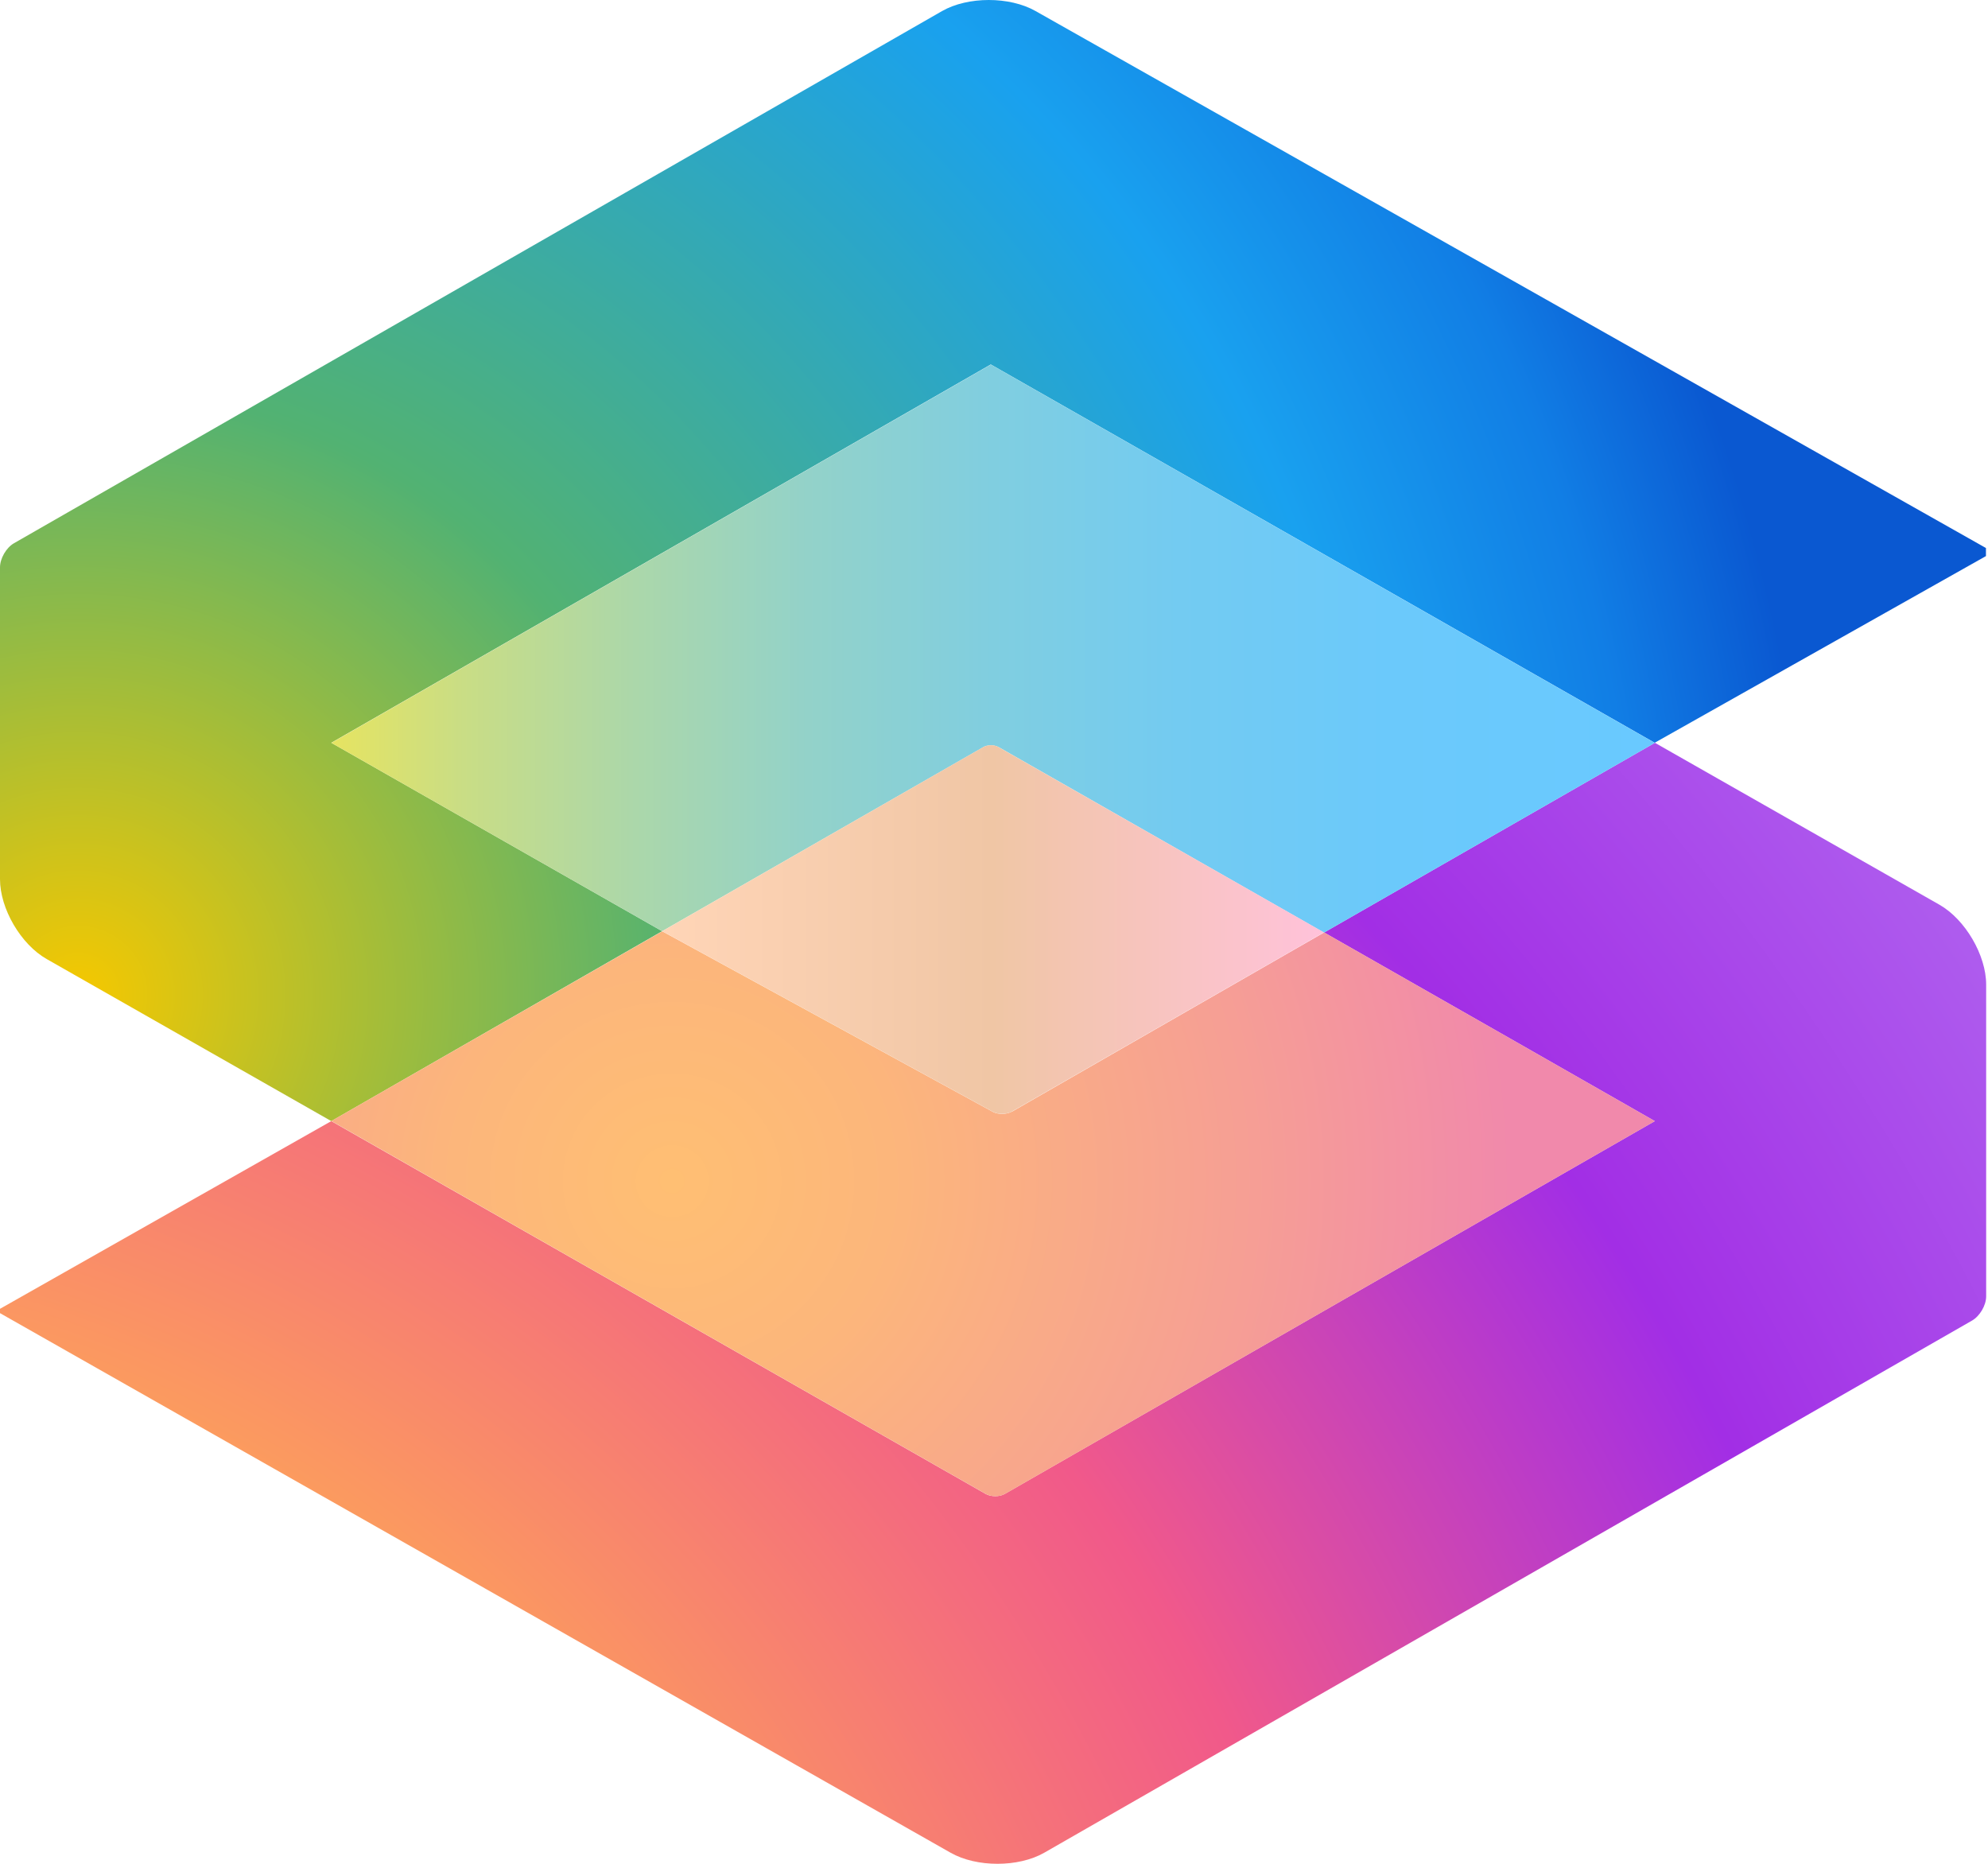
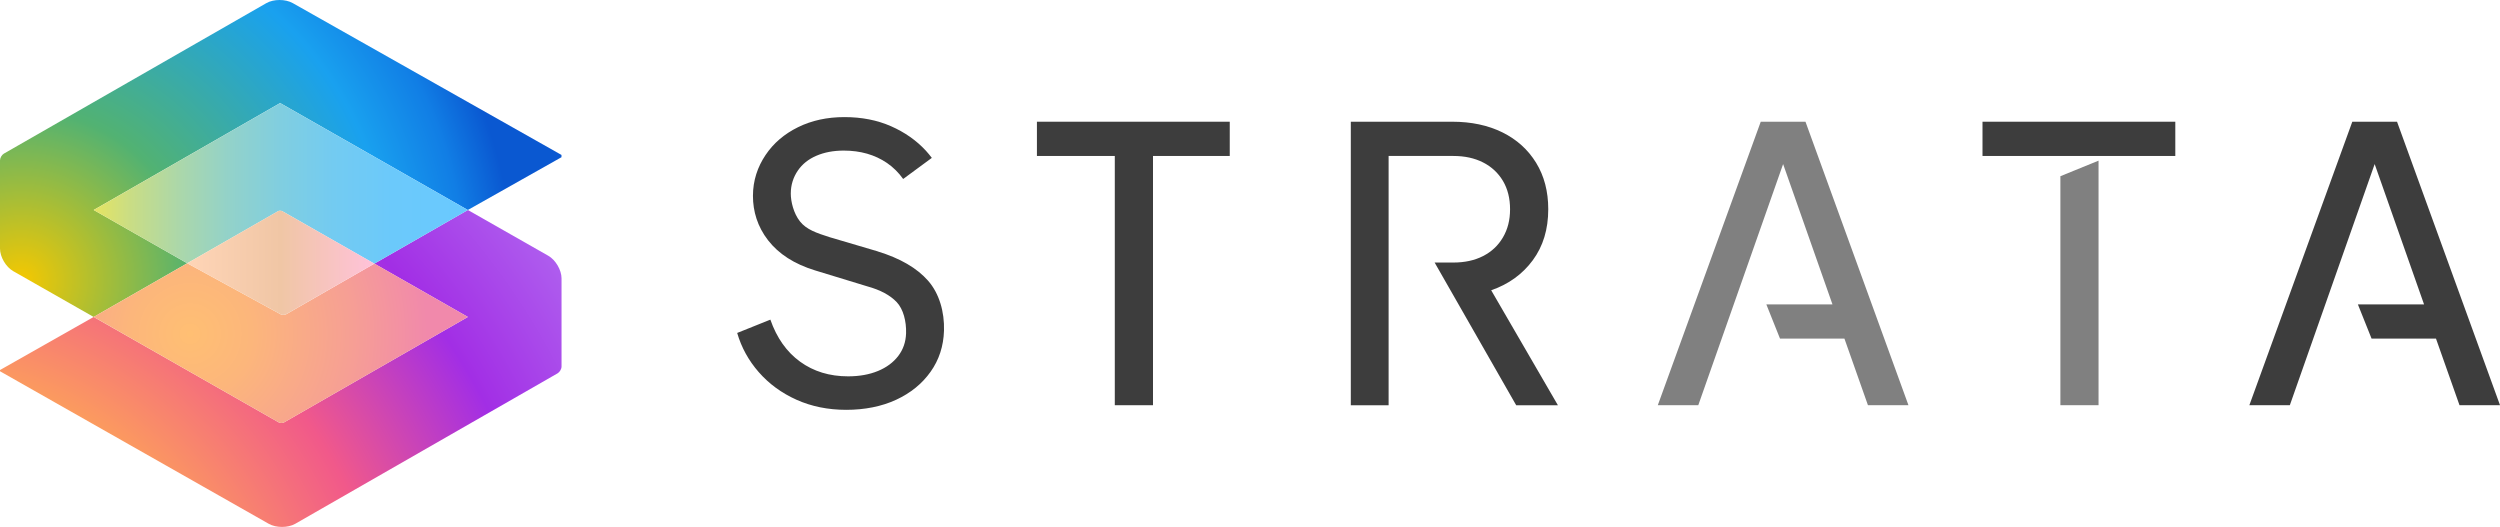
- <svg xmlns="http://www.w3.org/2000/svg" width="96" height="90" viewBox="0 0 192 180" fill="none">
+ <svg xmlns="http://www.w3.org/2000/svg" width="854" height="180" viewBox="0 0 854 180" fill="none">
  <path d="M191.822 95.089V125.204C191.822 126.06 191.21 127.101 190.471 127.529L100.846 178.934C98.351 180.355 94.319 180.355 91.814 178.934L0 126.819V126.401L31.995 108.273L95.206 144.285C95.719 144.567 96.527 144.567 97.03 144.285L159.817 108.273L146.437 100.635L127.881 90.058L159.827 71.736L187.306 87.373C189.8 88.793 191.822 92.248 191.822 95.089Z" fill="url(#paint0_radial_1_20)" />
  <path d="M100.008 1.064C97.503 -0.356 93.471 -0.356 90.976 1.074L1.341 52.469C0.601 52.897 0 53.938 0 54.795V84.91C0 87.761 2.011 91.205 4.516 92.626L31.995 108.272L63.95 89.931L31.995 71.735L95.689 35.198L159.807 71.735L191.802 53.705V52.926L100.008 1.064Z" fill="url(#paint1_radial_1_20)" />
  <path d="M97.72 107.359C97.207 107.641 96.399 107.651 95.886 107.378L63.96 89.942L32.005 108.264L95.216 144.285C95.728 144.567 96.537 144.567 97.04 144.285L159.827 108.274L146.447 100.635L127.891 90.058H127.881L97.74 107.359H97.72Z" fill="url(#paint2_radial_1_20)" />
  <path d="M31.995 71.736L63.95 89.932L94.999 72.135C95.156 72.048 95.354 71.999 95.561 71.989C95.876 71.96 96.201 72.009 96.487 72.174L127.871 90.068L159.817 71.746L95.699 35.209L32.005 71.746L31.995 71.736Z" fill="url(#paint3_linear_1_20)" />
  <path d="M63.96 89.932L95.886 107.368C96.399 107.641 97.207 107.631 97.72 107.349L127.861 90.049L96.389 72.126C96.162 71.999 95.857 71.95 95.561 71.98C95.344 71.999 95.127 72.057 94.94 72.164L63.96 89.932Z" fill="url(#paint4_linear_1_20)" />
+   <path d="M380.815 138.421V53.277H354.212V41.579H420.083V53.277H393.863V138.421H380.815Z" fill="#3D3D3D" />
+   <path d="M616.751 41.579H601.471L566.305 138.421H580.13L609.111 56.045L625.968 103.972H603.376L608.052 115.67H630.058L638.092 138.421H651.928L616.751 41.579Z" fill="#808080" />
+   <path d="M818.826 41.579H803.547L768.38 138.421H782.206L811.187 56.045L828.055 103.972H805.451L810.128 115.67H832.133L840.167 138.421H854.004L818.826 41.579Z" fill="#3D3D3D" />
+   <path d="M532.175 138.421L509.391 99.157C515.363 97.077 520.107 93.653 523.611 88.882C527.127 84.112 528.884 78.318 528.884 71.469C528.884 65.397 527.498 60.115 524.738 55.612C521.966 51.108 518.124 47.639 513.211 45.215C508.287 42.791 502.585 41.579 496.084 41.579H461.436V138.432H474.349V53.277H496.478C500.343 53.277 503.724 54.011 506.619 55.489C509.515 56.957 511.78 59.07 513.403 61.794C515.025 64.53 515.836 67.754 515.836 71.48C515.836 75.205 515.025 78.329 513.403 81.098C511.78 83.878 509.515 85.991 506.619 87.47C503.724 88.949 500.343 89.683 496.478 89.683H490.067L517.932 138.432H532.175V138.421Z" fill="#3D3D3D" />
+   <path d="M299.8 85.858L283.473 81.043C278.864 79.575 275.461 78.408 273.264 75.628C271.067 72.848 270.132 68.834 270.132 66.131C270.132 63.096 271.033 60.483 272.543 58.27C274.053 56.057 276.171 54.367 278.887 53.199C281.602 52.032 284.712 51.442 288.228 51.442C293.929 51.442 298.853 52.854 302.988 55.668C305.129 57.136 306.966 58.959 308.521 61.139L318.313 53.933C317.682 53.099 317.017 52.287 316.296 51.498C313.062 47.984 309.084 45.193 304.363 43.114C299.642 41.034 294.335 40 288.453 40C282.571 40 277.287 41.145 272.611 43.447C267.935 45.749 264.227 48.907 261.523 52.943C258.808 56.98 257.208 61.628 257.208 66.921C257.208 72.214 258.751 77.407 262.38 82.088C266.008 86.77 271.349 90.195 278.402 92.363L296.284 97.823C300.724 99.046 304.07 100.836 306.324 103.216C308.577 105.607 309.648 109.788 309.513 113.857C309.422 116.804 308.532 119.384 306.842 121.597C305.152 123.81 302.842 125.522 299.901 126.734C296.96 127.946 293.557 128.558 289.704 128.558C283.383 128.558 277.918 126.89 273.32 123.554C268.723 120.218 265.343 115.436 263.157 109.187L251.822 113.735C253.253 118.672 255.709 123.142 259.191 127.123C262.672 131.104 266.965 134.251 272.081 136.553C277.197 138.844 282.864 140 289.095 140C295.326 140 301.186 138.855 306.132 136.553C311.079 134.262 315 131.071 317.884 127.001C320.78 122.931 322.301 118.25 322.47 112.968C322.662 106.552 320.848 100.225 317.028 95.888C313.208 91.551 307.473 88.226 299.811 85.88L299.8 85.858Z" fill="#3D3D3D" />
+   <path d="M703.827 138.421H716.864V54.878L703.827 60.193V138.421Z" fill="#808080" />
+   <path d="M743.085 41.579H677.224V53.277H743.085V41.579Z" fill="#3D3D3D" />
  <defs>
    <radialGradient id="paint0_radial_1_20" cx="0" cy="0" r="1" gradientTransform="matrix(230.718 -152.765 154.798 227.688 -31.571 238.396)" gradientUnits="userSpaceOnUse">
      <stop offset="0.35" stop-color="#FFB051" />
      <stop offset="0.6" stop-color="#F1598A" />
      <stop offset="0.8" stop-color="#A22EE5" />
      <stop offset="1" stop-color="#B167F0" />
    </radialGradient>
    <radialGradient id="paint1_radial_1_20" cx="0" cy="0" r="1" gradientUnits="userSpaceOnUse" gradientTransform="translate(7.00043 95.798) scale(168.829 166.611)">
      <stop stop-color="#F5C800" />
      <stop offset="0.35" stop-color="#52B272" />
      <stop offset="0.75" stop-color="#19A1EF" />
      <stop offset="0.9" stop-color="#117EE5" />
      <stop offset="1" stop-color="#0A58D1" />
    </radialGradient>
    <radialGradient id="paint2_radial_1_20" cx="0" cy="0" r="1" gradientUnits="userSpaceOnUse" gradientTransform="translate(64.9067 114.053) scale(81.1951 80.1287)">
      <stop stop-color="#FFBF73" />
      <stop offset="0.26" stop-color="#FCB67B" />
      <stop offset="0.68" stop-color="#F69F94" />
      <stop offset="1" stop-color="#F189AB" />
    </radialGradient>
    <linearGradient id="paint3_linear_1_20" x1="31.995" y1="62.629" x2="159.817" y2="62.629" gradientUnits="userSpaceOnUse">
      <stop stop-color="#E6E461" />
      <stop offset="0.1" stop-color="#C9DD85" />
      <stop offset="0.23" stop-color="#ABD7AA" />
      <stop offset="0.36" stop-color="#93D2C9" />
      <stop offset="0.5" stop-color="#80CEE0" />
      <stop offset="0.64" stop-color="#73CBF1" />
      <stop offset="0.8" stop-color="#6BC9FB" />
      <stop offset="1" stop-color="#69C9FF" />
    </linearGradient>
    <linearGradient id="paint4_linear_1_20" x1="63.96" y1="89.776" x2="127.861" y2="89.776" gradientUnits="userSpaceOnUse">
      <stop stop-color="#FFD5B7" />
      <stop offset="0.5" stop-color="#F0C6A5" />
      <stop offset="1" stop-color="#FFC2DA" />
    </linearGradient>
  </defs>
</svg>
